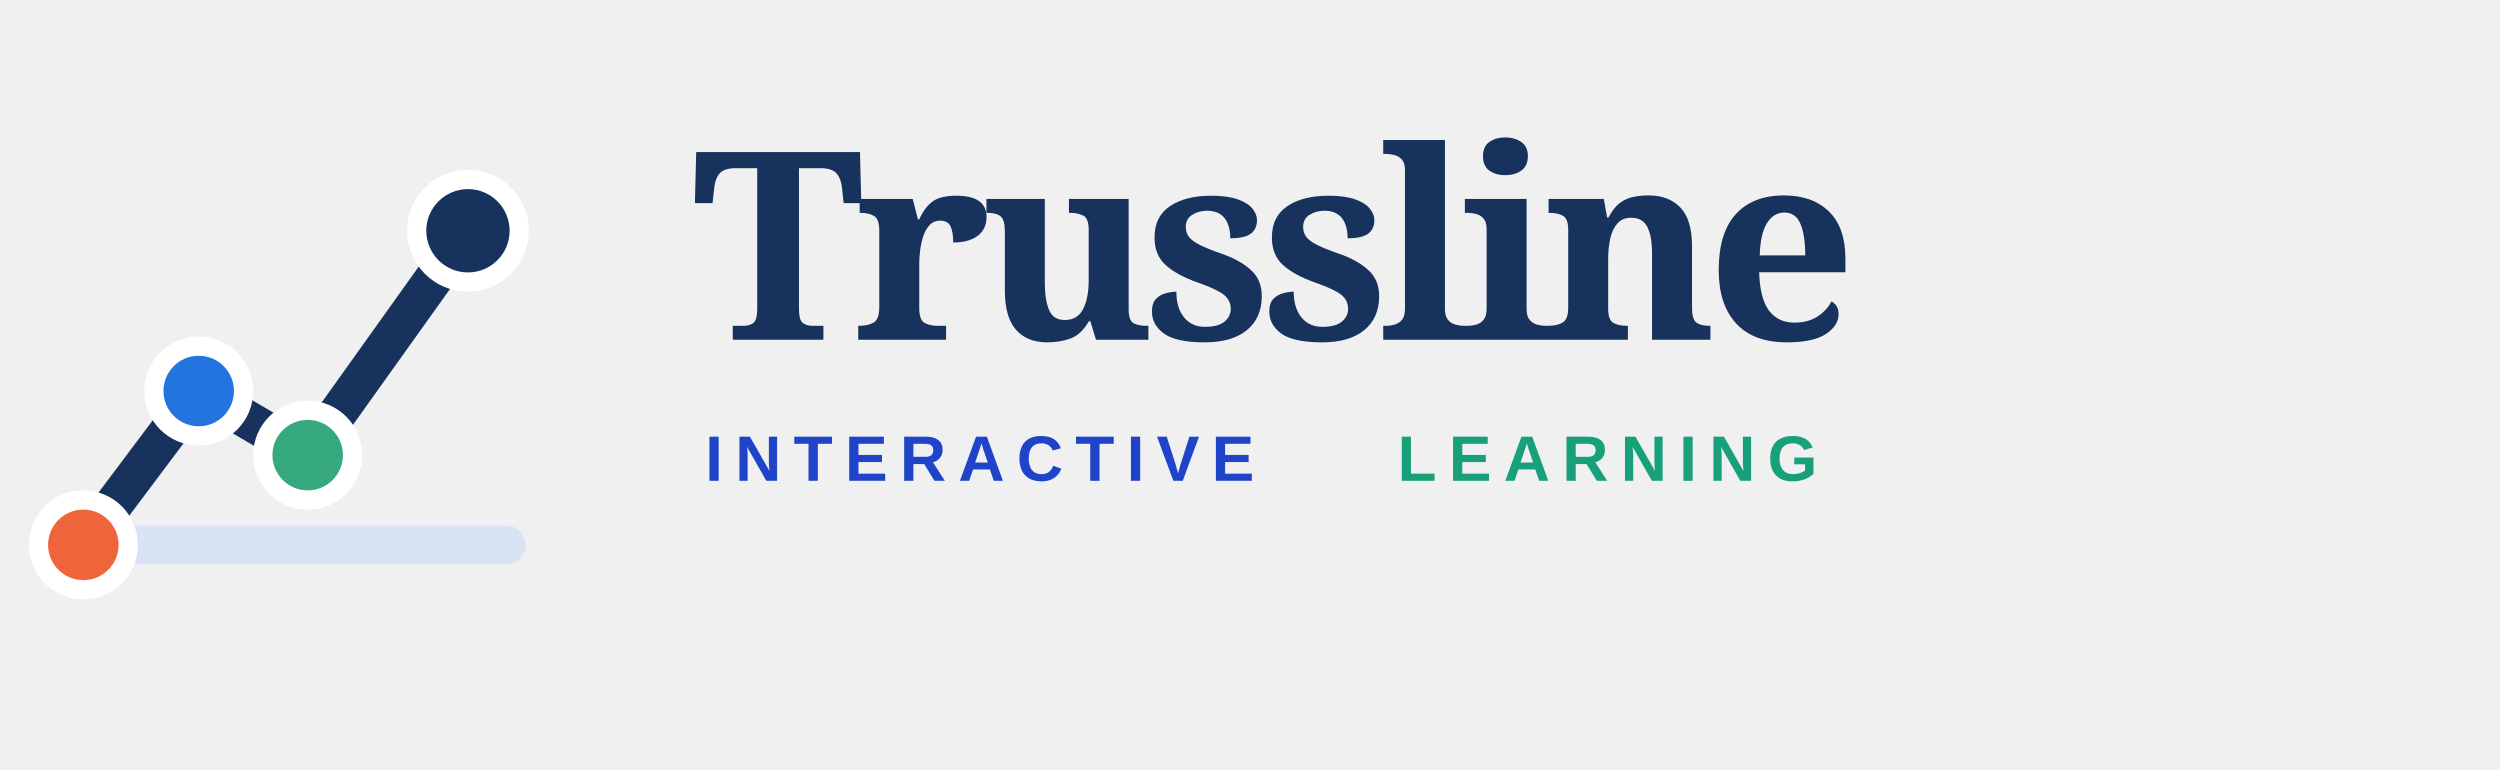
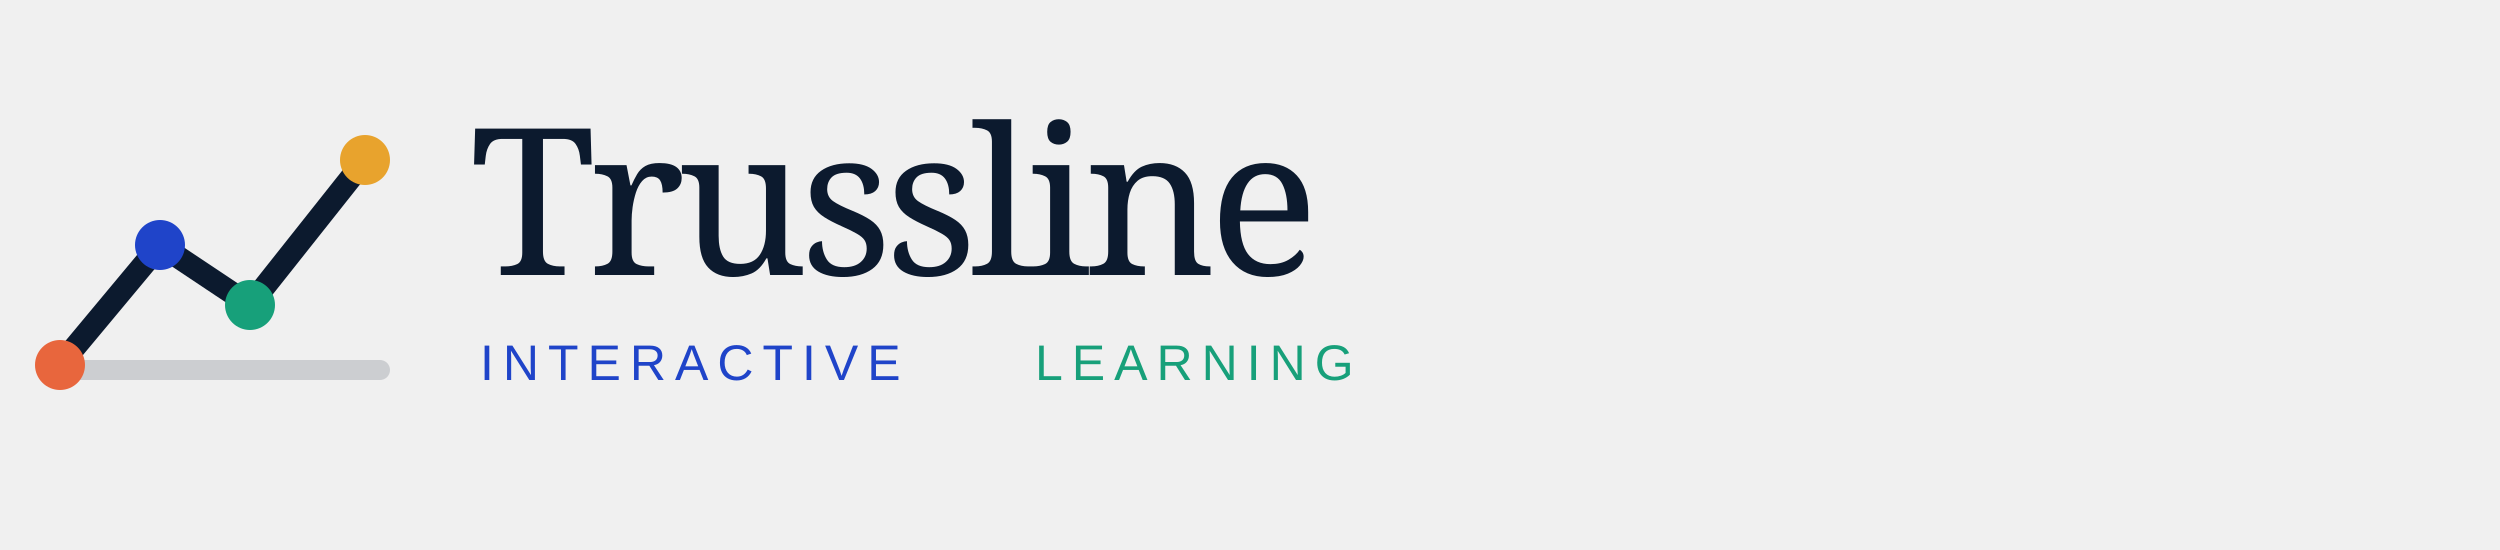
- <svg xmlns="http://www.w3.org/2000/svg" viewBox="0 0 390 120" role="img" aria-labelledby="title desc">
-   <g transform="translate(5 18)" fill="none" stroke-linecap="round" stroke-linejoin="round">
-     <path d="M8 67 26 43l17 10 25-35" stroke="#17325d" stroke-width="6" />
-     <path d="M8 67h66" stroke="#d8e3f5" stroke-width="6" />
-     <circle cx="8" cy="67" r="7" fill="#f0643b" stroke="white" stroke-width="3" />
-     <circle cx="26" cy="43" r="7" fill="#2474df" stroke="white" stroke-width="3" />
-     <circle cx="43" cy="53" r="7" fill="#36a97f" stroke="white" stroke-width="3" />
-     <circle cx="68" cy="18" r="8" fill="#17325d" stroke="white" stroke-width="3" />
+ <svg xmlns="http://www.w3.org/2000/svg" viewBox="0 0 500 110" role="img" aria-labelledby="title desc">
+   <g transform="translate(7 24)" fill="none" stroke="#0C1A2E" stroke-linecap="round" stroke-linejoin="round">
+     <path d="M5 49 25 25l18 12L66 8" stroke-width="4.5" />
+     <path d="M5 50h64" stroke-width="4" opacity=".16" />
+     <circle cx="5" cy="49" r="5" fill="#E8663D" stroke="none" />
+     <circle cx="25" cy="25" r="5" fill="#1F44C9" stroke="none" />
+     <circle cx="43" cy="37" r="5" fill="#17A07A" stroke="none" />
+     <circle cx="66" cy="8" r="5" fill="#E8A32D" stroke="none" />
  </g>
-   <text x="108" y="53" fill="#17325d" font-family="Georgia,serif" font-size="41" font-weight="700" letter-spacing="-1.7">Trussline</text>
-   <text x="110" y="75" fill="#1F44C9" font-family="Arial,sans-serif" font-size="10" font-weight="800" letter-spacing="1.9">INTERACTIVE</text>
-   <text x="218" y="75" fill="#17A07A" font-family="Arial,sans-serif" font-size="10" font-weight="800" letter-spacing="1.9">LEARNING</text>
+   <text x="94" y="55" fill="#0C1A2E" font-family="Fraunces, Georgia, serif" font-size="41" font-weight="400" letter-spacing="-1.5">Trussline</text>
+   <text x="96" y="76" fill="#1F44C9" font-family="'JetBrains Mono', Arial, sans-serif" font-size="10" font-weight="500" letter-spacing="1.8">INTERACTIVE</text>
+   <text x="207" y="76" fill="#17A07A" font-family="'JetBrains Mono', Arial, sans-serif" font-size="10" font-weight="500" letter-spacing="1.8">LEARNING</text>
</svg>
